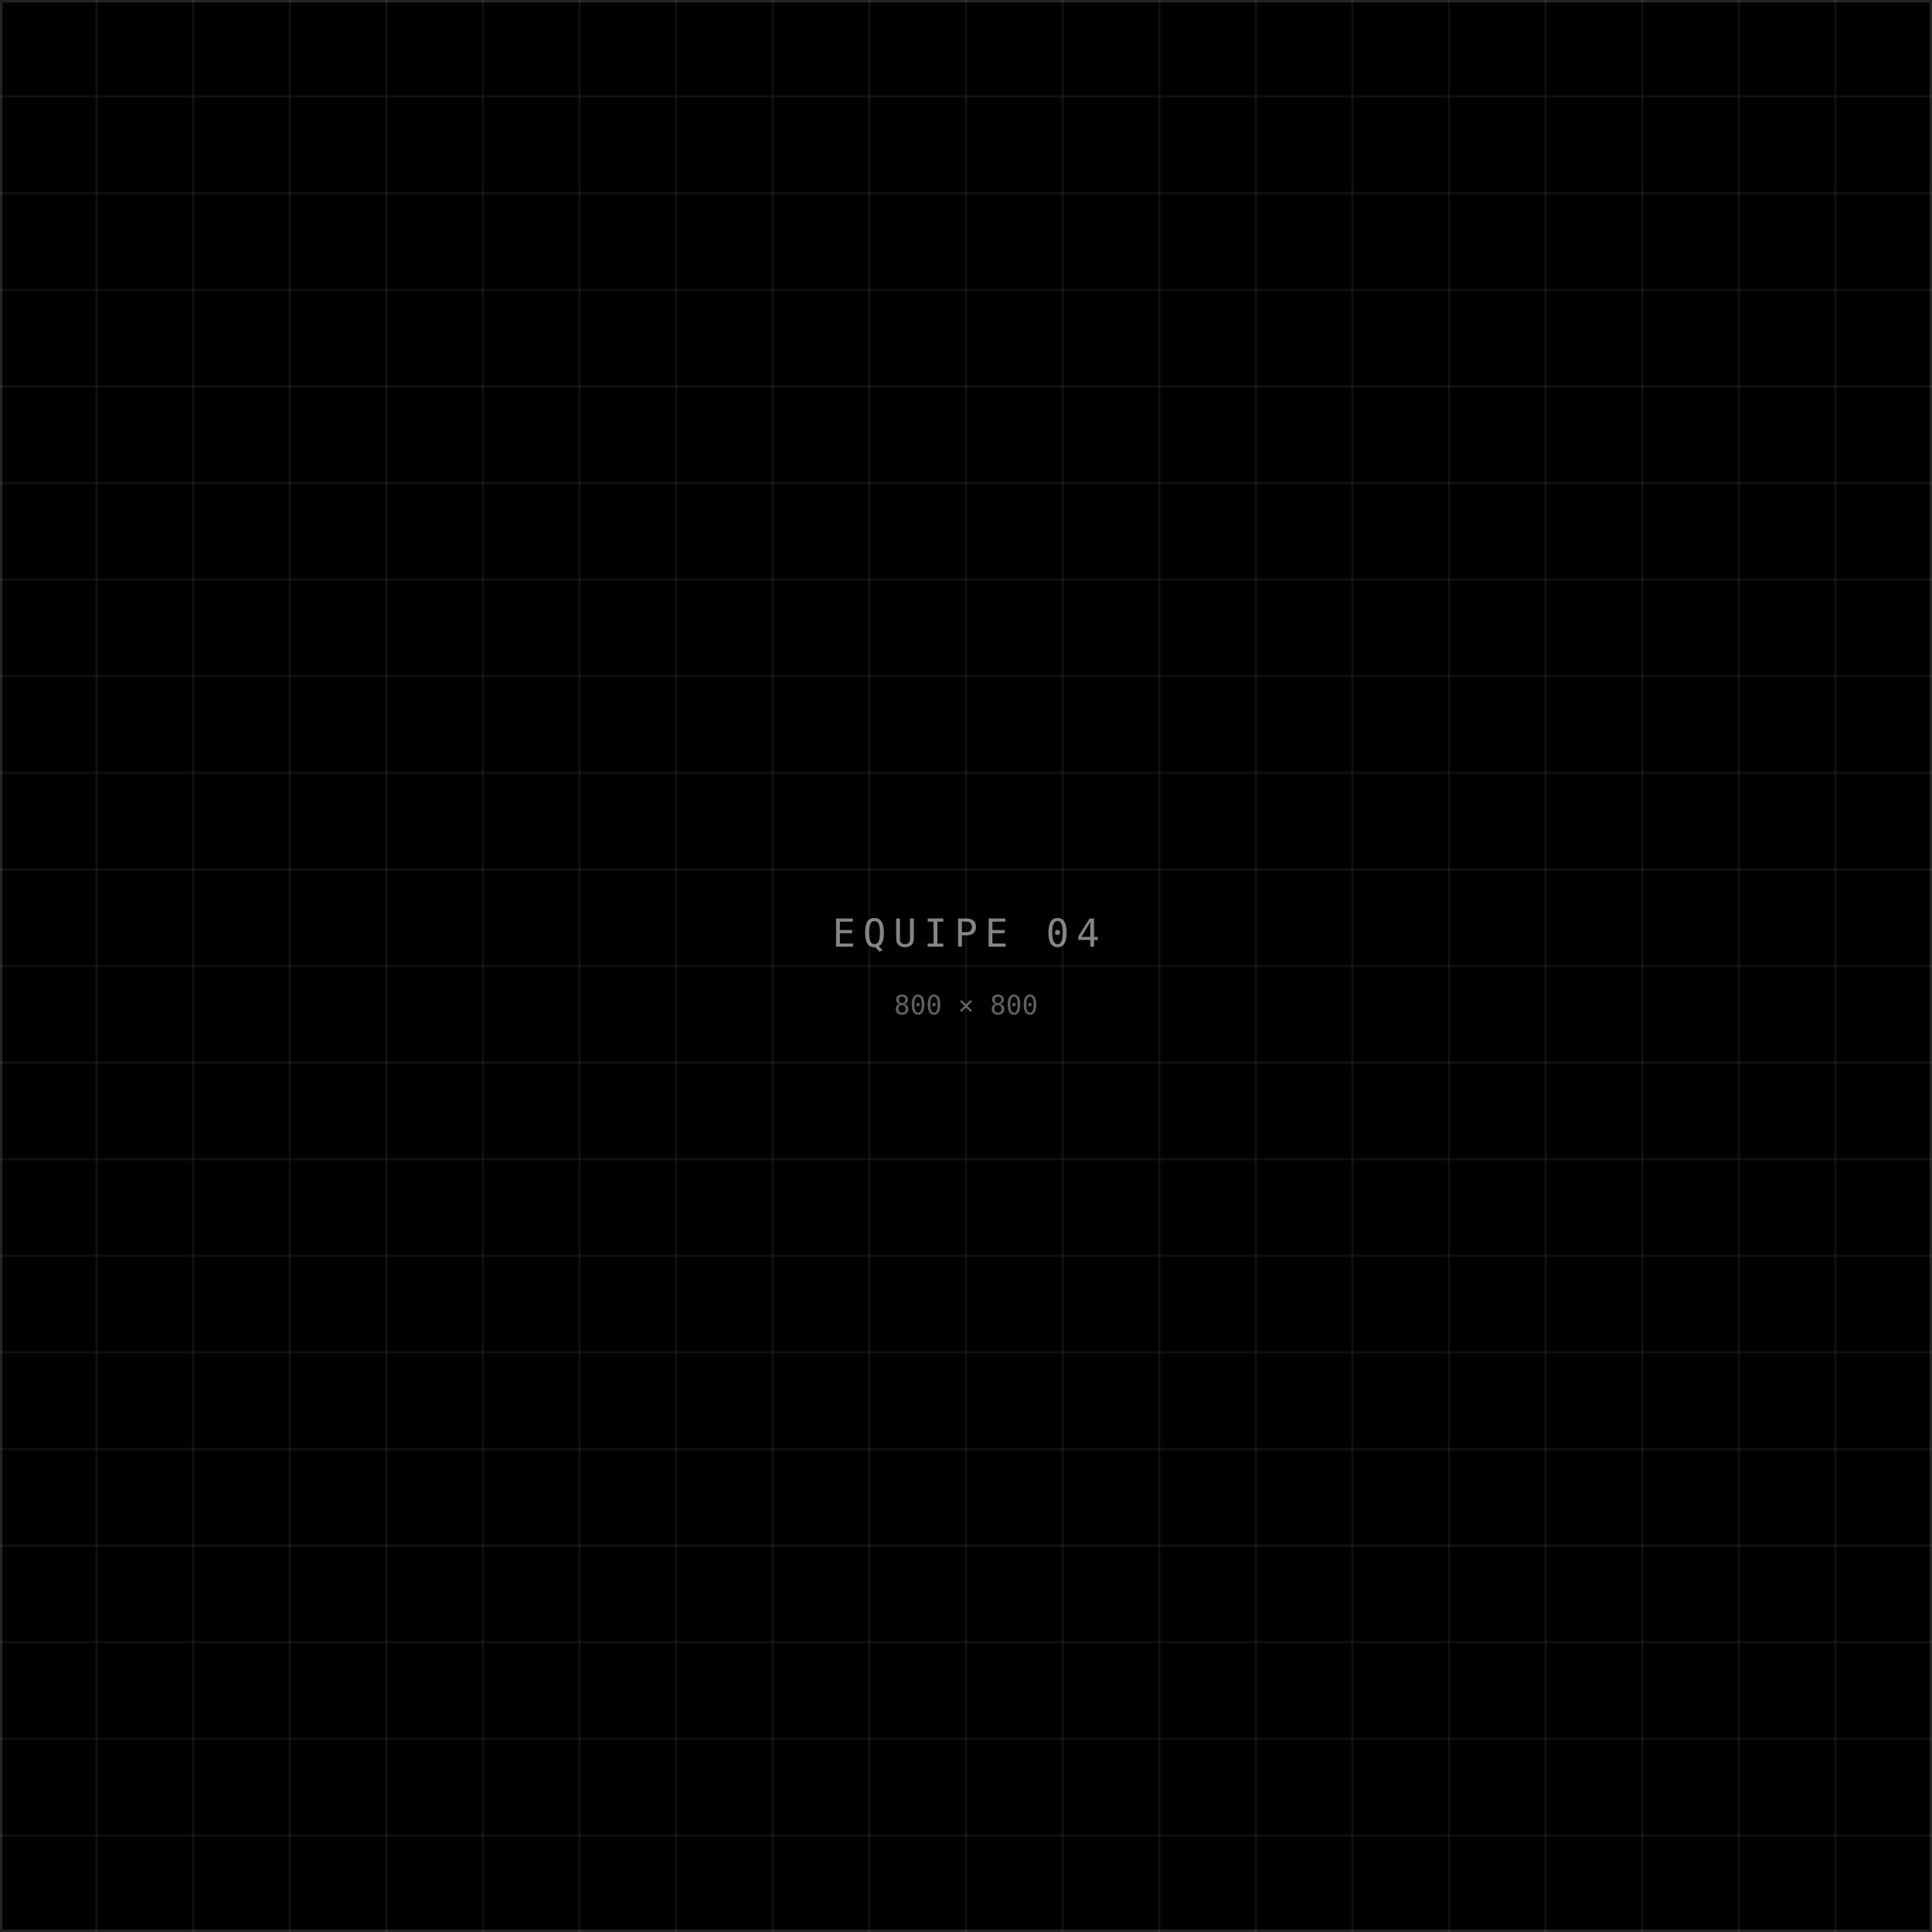
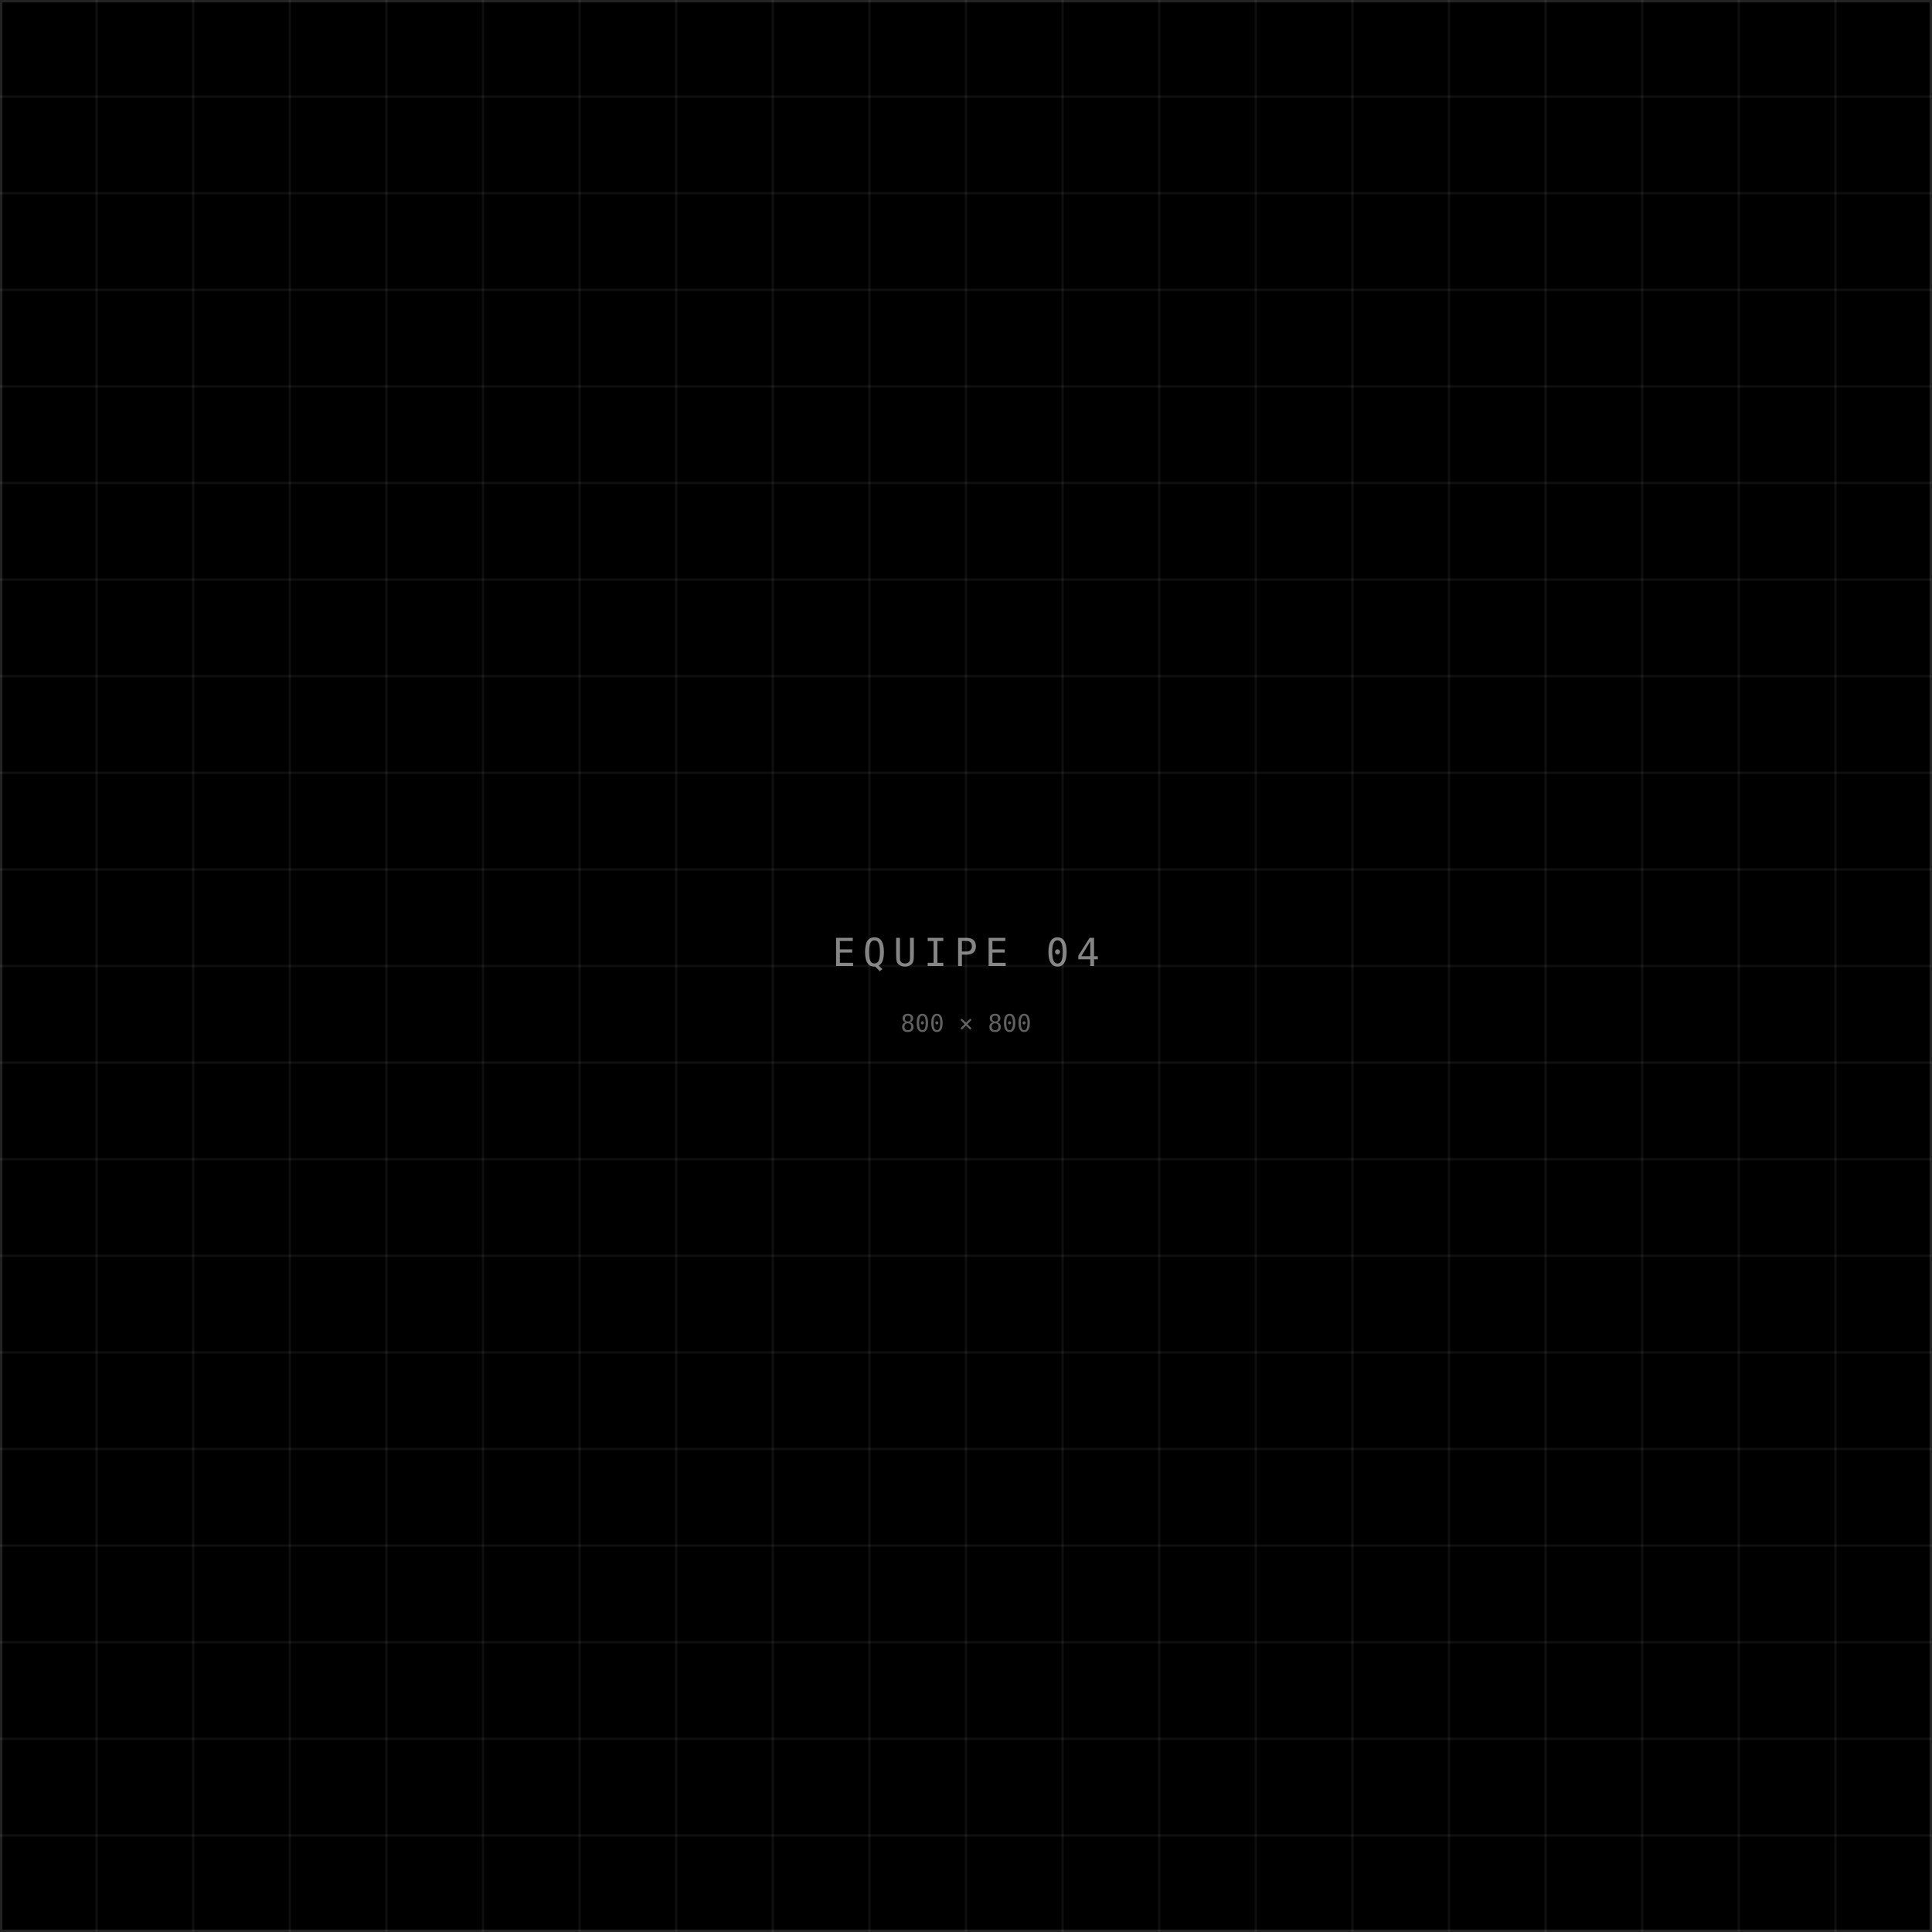
<svg xmlns="http://www.w3.org/2000/svg" width="800" height="800" viewBox="0 0 800 800">
  <rect width="800" height="800" fill="#000" />
  <g stroke="rgba(255,255,255,0.06)" stroke-width="1">
    <line x1="40" y1="0" x2="40" y2="800" />
    <line x1="80" y1="0" x2="80" y2="800" />
    <line x1="120" y1="0" x2="120" y2="800" />
    <line x1="160" y1="0" x2="160" y2="800" />
    <line x1="200" y1="0" x2="200" y2="800" />
    <line x1="240" y1="0" x2="240" y2="800" />
    <line x1="280" y1="0" x2="280" y2="800" />
    <line x1="320" y1="0" x2="320" y2="800" />
    <line x1="360" y1="0" x2="360" y2="800" />
    <line x1="400" y1="0" x2="400" y2="800" />
    <line x1="440" y1="0" x2="440" y2="800" />
    <line x1="480" y1="0" x2="480" y2="800" />
    <line x1="520" y1="0" x2="520" y2="800" />
    <line x1="560" y1="0" x2="560" y2="800" />
    <line x1="600" y1="0" x2="600" y2="800" />
    <line x1="640" y1="0" x2="640" y2="800" />
    <line x1="680" y1="0" x2="680" y2="800" />
    <line x1="720" y1="0" x2="720" y2="800" />
    <line x1="760" y1="0" x2="760" y2="800" />
    <line x1="0" y1="40" x2="800" y2="40" />
    <line x1="0" y1="80" x2="800" y2="80" />
    <line x1="0" y1="120" x2="800" y2="120" />
    <line x1="0" y1="160" x2="800" y2="160" />
    <line x1="0" y1="200" x2="800" y2="200" />
    <line x1="0" y1="240" x2="800" y2="240" />
    <line x1="0" y1="280" x2="800" y2="280" />
    <line x1="0" y1="320" x2="800" y2="320" />
    <line x1="0" y1="360" x2="800" y2="360" />
    <line x1="0" y1="400" x2="800" y2="400" />
    <line x1="0" y1="440" x2="800" y2="440" />
    <line x1="0" y1="480" x2="800" y2="480" />
    <line x1="0" y1="520" x2="800" y2="520" />
    <line x1="0" y1="560" x2="800" y2="560" />
    <line x1="0" y1="600" x2="800" y2="600" />
    <line x1="0" y1="640" x2="800" y2="640" />
    <line x1="0" y1="680" x2="800" y2="680" />
    <line x1="0" y1="720" x2="800" y2="720" />
    <line x1="0" y1="760" x2="800" y2="760" />
  </g>
  <rect x="0.5" y="0.5" width="799" height="799" fill="none" stroke="rgba(255,255,255,0.14)" />
-   <text x="400.0" y="392.0" fill="rgba(255,255,255,0.52)" font-family="monospace" font-size="16" letter-spacing="3" text-anchor="middle">EQUIPE 04</text>
-   <text x="400.0" y="420.0" fill="rgba(255,255,255,0.38)" font-family="monospace" font-size="11" text-anchor="middle">800 × 800</text>
+   <text x="400.0" y="400.0" fill="rgba(255,255,255,0.52)" font-family="monospace" font-size="16" letter-spacing="3" text-anchor="middle">EQUIPE 04</text>
+   <text x="400.0" y="427.2" fill="rgba(255,255,255,0.38)" font-family="monospace" font-size="10" text-anchor="middle">800 × 800</text>
</svg>
